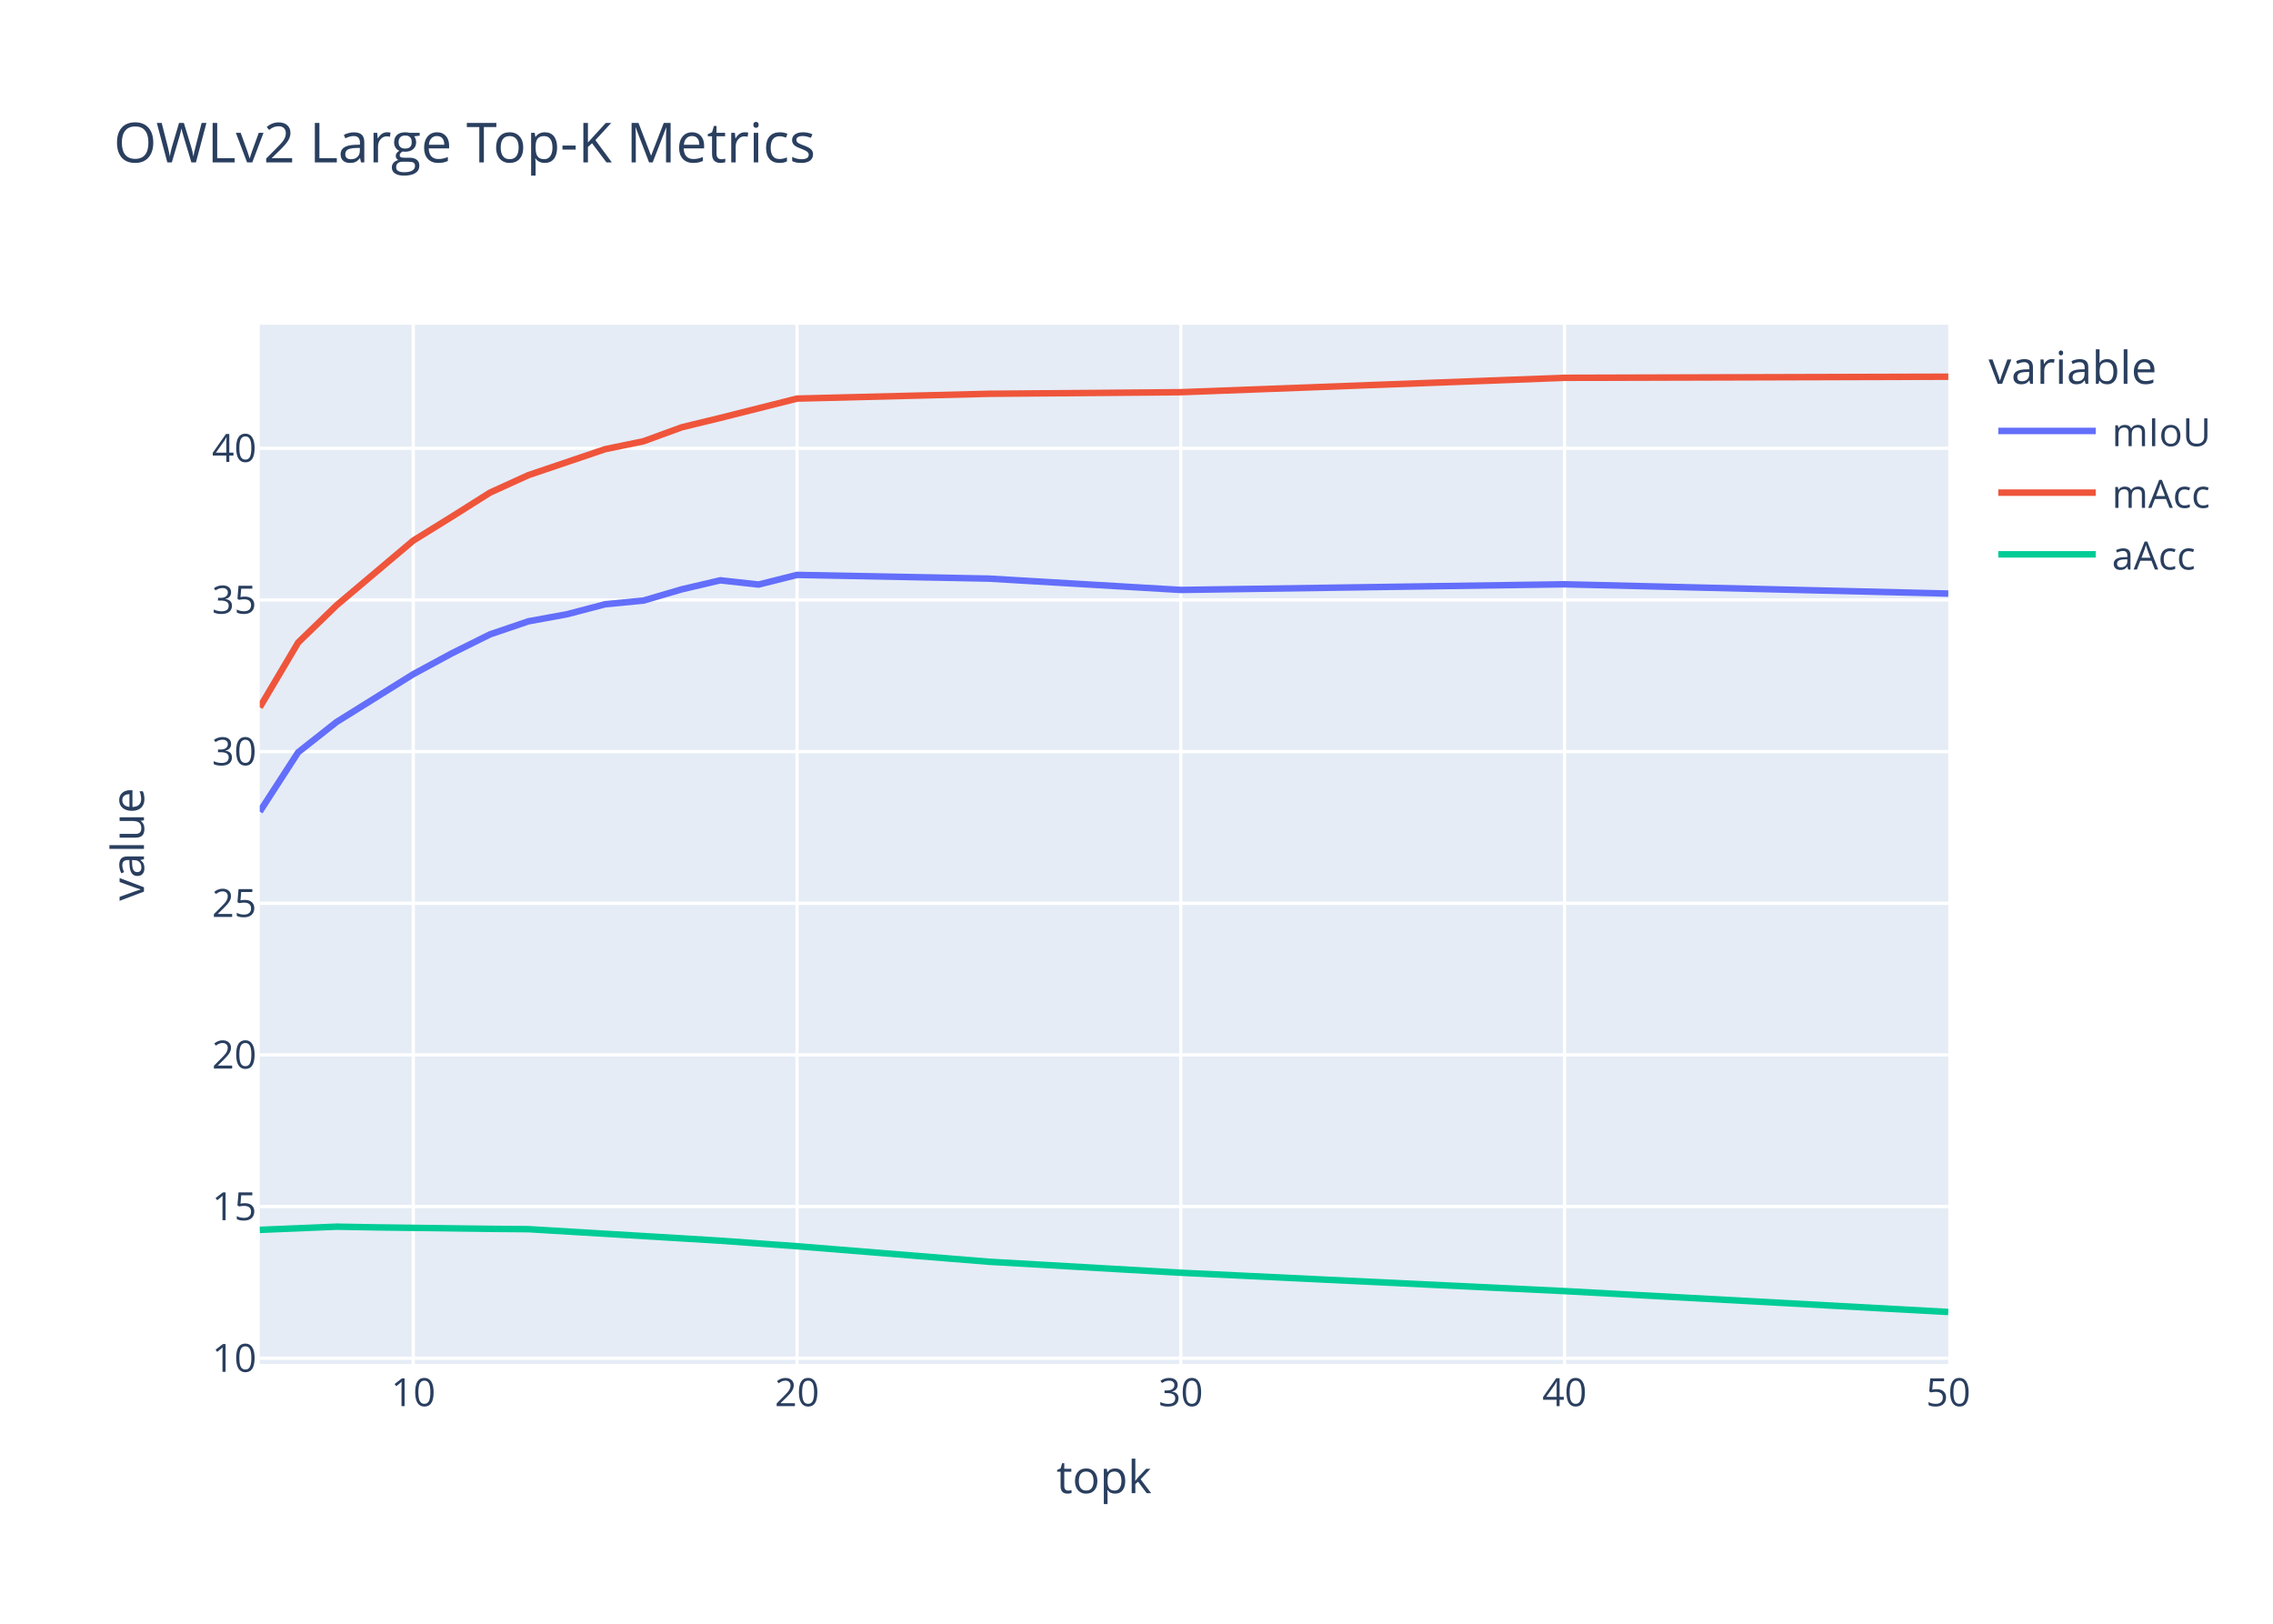
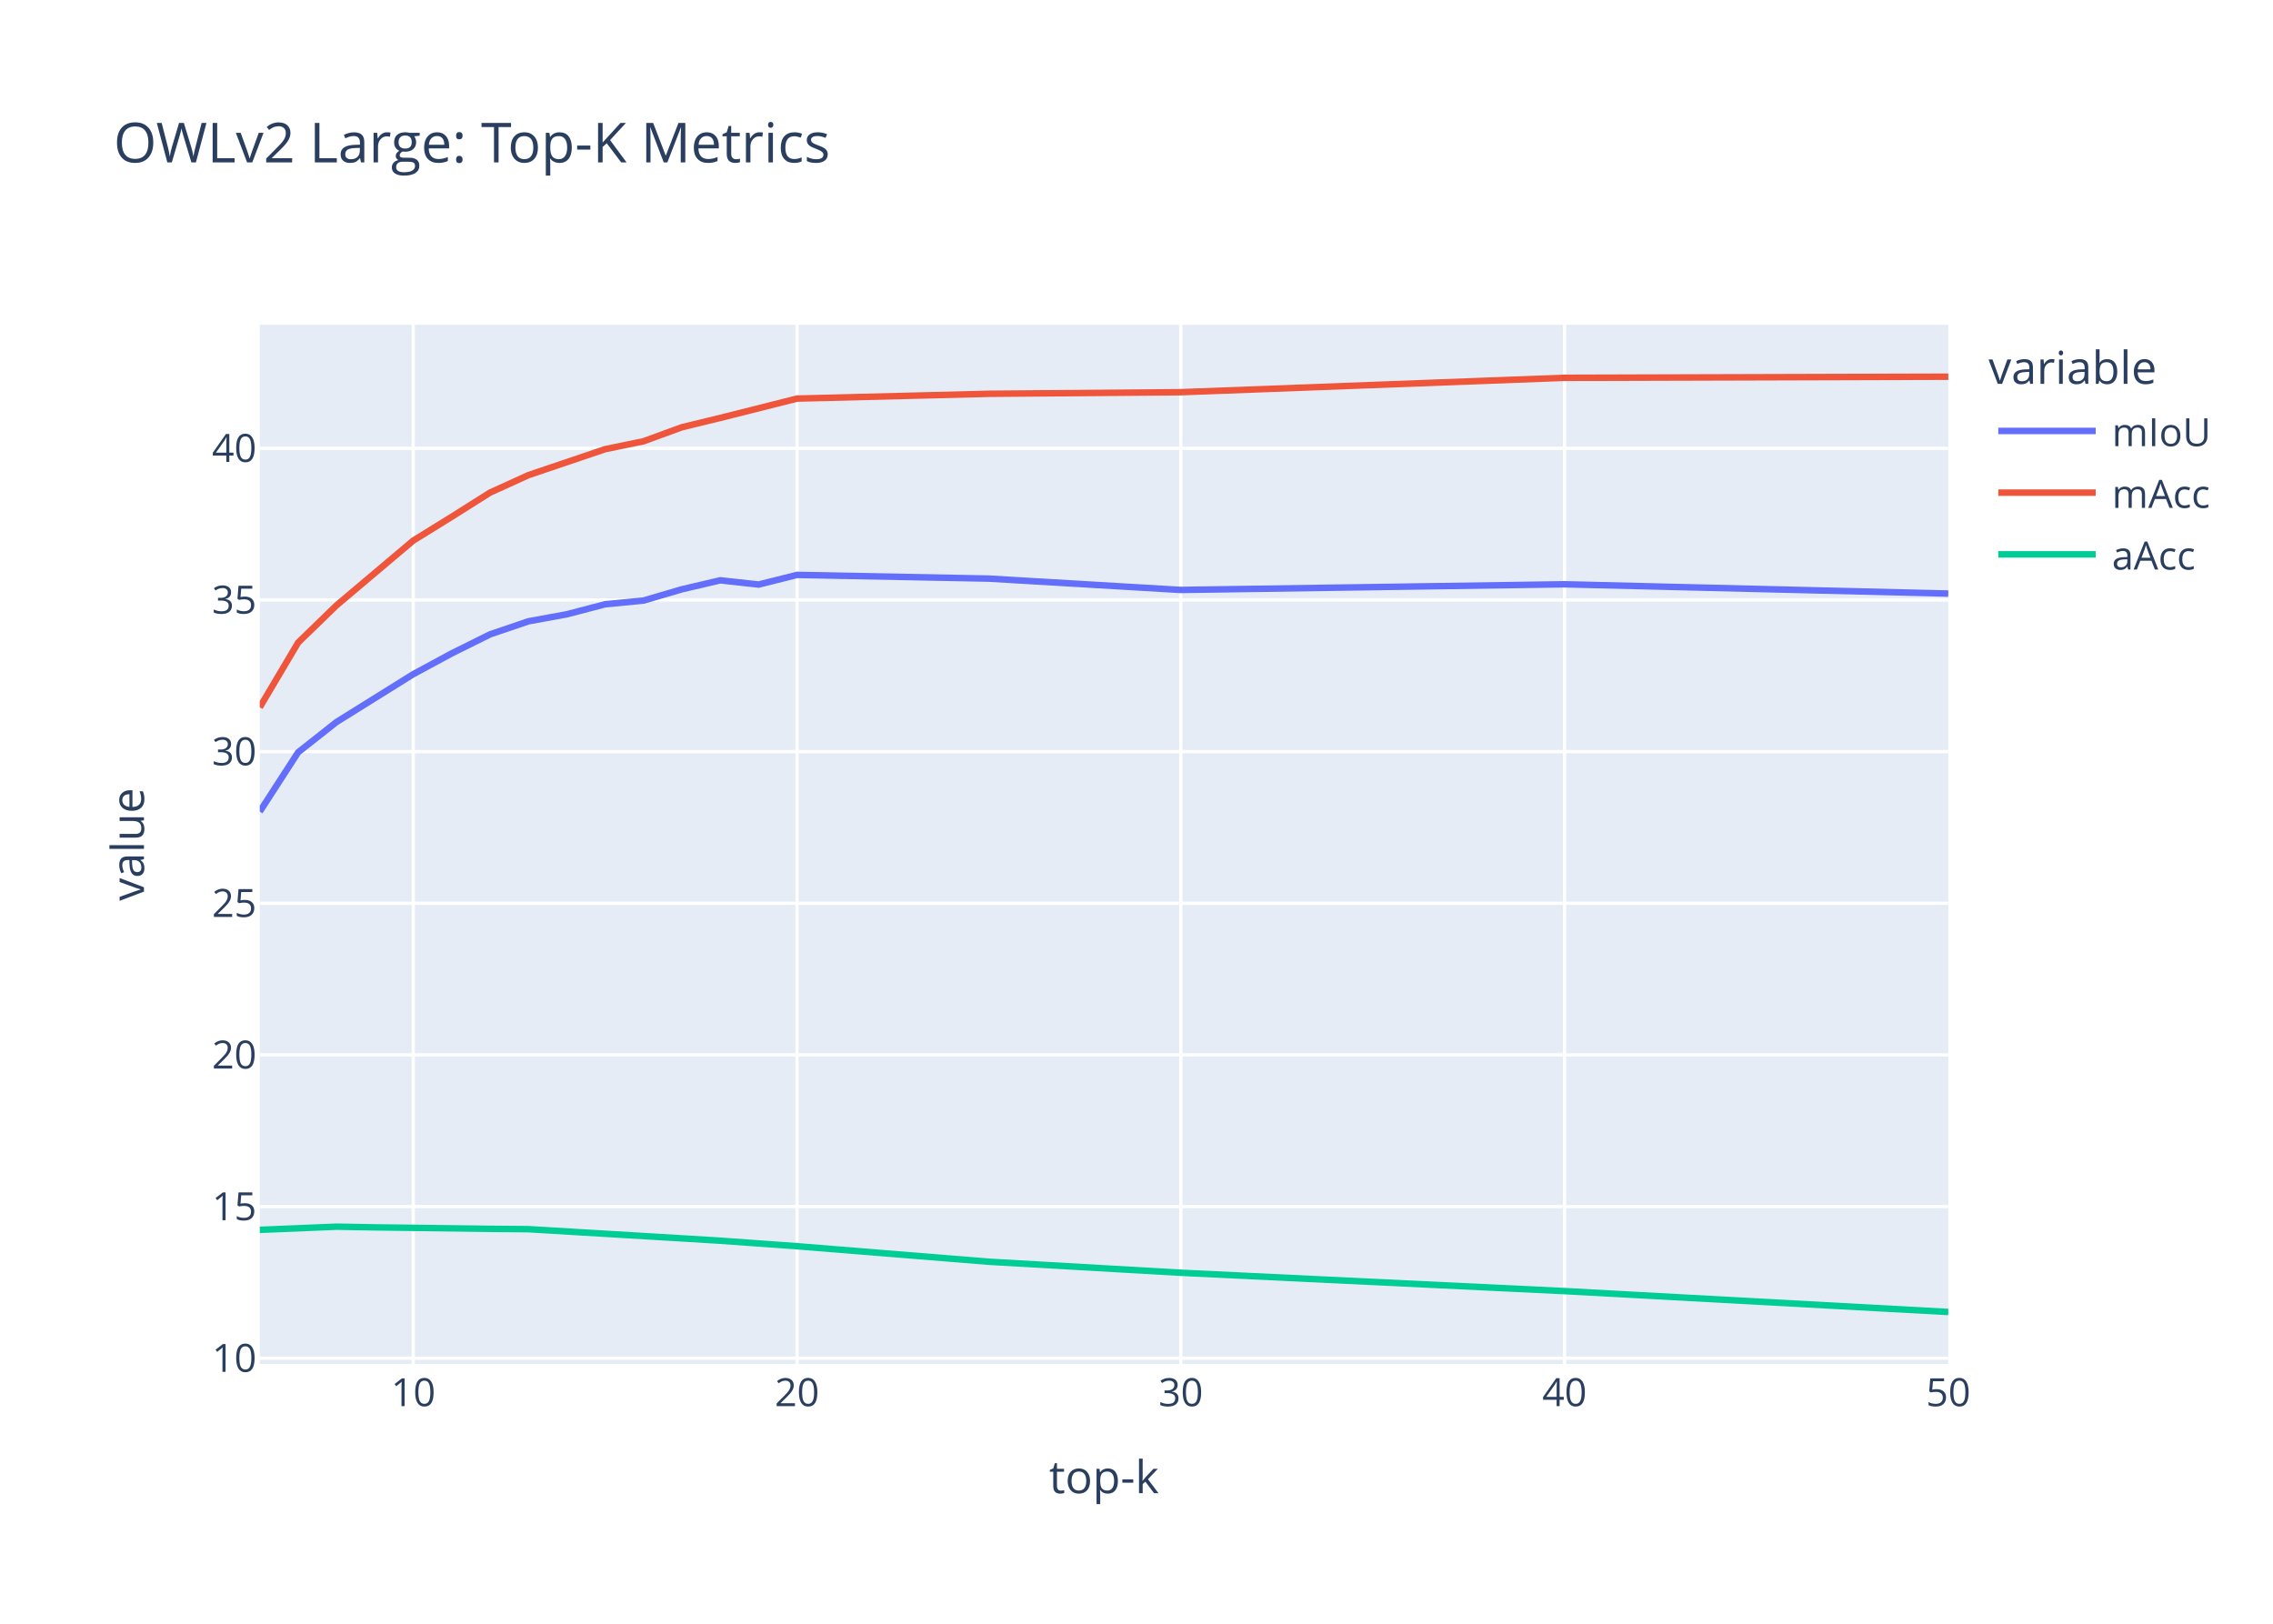
<svg xmlns="http://www.w3.org/2000/svg" class="main-svg" width="700" height="500" style="" viewBox="0 0 700 500">
  <rect x="0" y="0" width="700" height="500" style="fill: rgb(255, 255, 255); fill-opacity: 1;" />
-   <defs id="defs-6e52fd">
+   <defs id="defs-aa1006">
    <g class="clips">
-       <clipPath id="clip6e52fdxyplot" class="plotclip">
+       <clipPath id="clipaa1006xyplot" class="plotclip">
        <rect width="520" height="320" />
      </clipPath>
-       <clipPath class="axesclip" id="clip6e52fdx">
+       <clipPath class="axesclip" id="clipaa1006x">
        <rect x="80" y="0" width="520" height="500" />
      </clipPath>
-       <clipPath class="axesclip" id="clip6e52fdy">
+       <clipPath class="axesclip" id="clipaa1006y">
        <rect x="0" y="100" width="700" height="320" />
      </clipPath>
-       <clipPath class="axesclip" id="clip6e52fdxy">
+       <clipPath class="axesclip" id="clipaa1006xy">
        <rect x="80" y="100" width="520" height="320" />
      </clipPath>
    </g>
    <g class="gradients" />
    <g class="patterns" />
  </defs>
  <g class="bglayer">
    <rect class="bg" x="80" y="100" width="520" height="320" style="fill: rgb(229, 236, 246); fill-opacity: 1; stroke-width: 0;" />
  </g>
  <g class="layer-below">
    <g class="imagelayer" />
    <g class="shapelayer" />
  </g>
  <g class="cartesianlayer">
    <g class="subplot xy">
      <g class="layer-subplot">
        <g class="shapelayer" />
        <g class="imagelayer" />
      </g>
      <g class="minor-gridlayer">
        <g class="x" />
        <g class="y" />
      </g>
      <g class="gridlayer">
        <g class="x">
          <path class="xgrid crisp" transform="translate(127.27,0)" d="M0,100v320" style="stroke: rgb(255, 255, 255); stroke-opacity: 1; stroke-width: 1px;" />
          <path class="xgrid crisp" transform="translate(245.45,0)" d="M0,100v320" style="stroke: rgb(255, 255, 255); stroke-opacity: 1; stroke-width: 1px;" />
          <path class="xgrid crisp" transform="translate(363.64,0)" d="M0,100v320" style="stroke: rgb(255, 255, 255); stroke-opacity: 1; stroke-width: 1px;" />
          <path class="xgrid crisp" transform="translate(481.82,0)" d="M0,100v320" style="stroke: rgb(255, 255, 255); stroke-opacity: 1; stroke-width: 1px;" />
        </g>
        <g class="y">
          <path class="ygrid crisp" transform="translate(0,418.23)" d="M80,0h520" style="stroke: rgb(255, 255, 255); stroke-opacity: 1; stroke-width: 1px;" />
          <path class="ygrid crisp" transform="translate(0,371.53)" d="M80,0h520" style="stroke: rgb(255, 255, 255); stroke-opacity: 1; stroke-width: 1px;" />
          <path class="ygrid crisp" transform="translate(0,324.83)" d="M80,0h520" style="stroke: rgb(255, 255, 255); stroke-opacity: 1; stroke-width: 1px;" />
          <path class="ygrid crisp" transform="translate(0,278.14)" d="M80,0h520" style="stroke: rgb(255, 255, 255); stroke-opacity: 1; stroke-width: 1px;" />
          <path class="ygrid crisp" transform="translate(0,231.44)" d="M80,0h520" style="stroke: rgb(255, 255, 255); stroke-opacity: 1; stroke-width: 1px;" />
          <path class="ygrid crisp" transform="translate(0,184.74)" d="M80,0h520" style="stroke: rgb(255, 255, 255); stroke-opacity: 1; stroke-width: 1px;" />
          <path class="ygrid crisp" transform="translate(0,138.04)" d="M80,0h520" style="stroke: rgb(255, 255, 255); stroke-opacity: 1; stroke-width: 1px;" />
        </g>
      </g>
      <g class="zerolinelayer" />
      <g class="layer-between">
        <g class="shapelayer" />
        <g class="imagelayer" />
      </g>
      <path class="xlines-below" />
      <path class="ylines-below" />
      <g class="overlines-below" />
      <g class="xaxislayer-below" />
      <g class="yaxislayer-below" />
      <g class="overaxes-below" />
      <g class="overplot">
-         <g class="xy" transform="translate(80,100)" clip-path="url(#clip6e52fdxyplot)">
+         <g class="xy" transform="translate(80,100)" clip-path="url(#clipaa1006xyplot)">
          <g class="scatterlayer mlayer">
-             <g class="trace scatter trace79d525" style="stroke-miterlimit: 2; opacity: 1;">
+             <g class="trace scatter trace9c6371" style="stroke-miterlimit: 2; opacity: 1;">
              <g class="fills" />
              <g class="errorbars" />
              <g class="lines">
                <path class="js-line" d="M0,149.92L11.82,131.65L23.64,122.33L47.27,107.6L59.09,101.21L70.91,95.34L82.73,91.32L94.55,89.16L106.36,86.07L118.18,84.93L130,81.46L141.82,78.7L153.64,80L165.45,77.03L224.55,78.17L283.64,81.66L401.82,79.92L520,82.78" style="vector-effect: none; fill: none; stroke: rgb(99, 110, 250); stroke-opacity: 1; stroke-width: 2px; opacity: 1;" />
              </g>
              <g class="points" />
              <g class="text" />
            </g>
-             <g class="trace scatter trace300936" style="stroke-miterlimit: 2; opacity: 1;">
+             <g class="trace scatter trace229fa1" style="stroke-miterlimit: 2; opacity: 1;">
              <g class="fills" />
              <g class="errorbars" />
              <g class="lines">
                <path class="js-line" d="M0,117.8L11.82,97.86L23.64,86.4L47.27,66.46L59.09,59.15L70.91,51.69L82.73,46.31L106.36,38.31L118.18,35.88L130,31.56L141.82,28.69L165.45,22.74L224.55,21.26L283.64,20.77L401.82,16.34L520,16" style="vector-effect: none; fill: none; stroke: rgb(239, 85, 59); stroke-opacity: 1; stroke-width: 2px; opacity: 1;" />
              </g>
              <g class="points" />
              <g class="text" />
            </g>
-             <g class="trace scatter tracedef5f2" style="stroke-miterlimit: 2; opacity: 1;">
+             <g class="trace scatter trace27b30d" style="stroke-miterlimit: 2; opacity: 1;">
              <g class="fills" />
              <g class="errorbars" />
              <g class="lines">
                <path class="js-line" d="M0,278.71L23.64,277.73L35.45,277.94L70.91,278.4L82.73,278.5L130,281.33L141.82,282.05L165.45,283.75L224.55,288.53L283.64,291.92L401.82,297.57L520,304" style="vector-effect: none; fill: none; stroke: rgb(0, 204, 150); stroke-opacity: 1; stroke-width: 2px; opacity: 1;" />
              </g>
              <g class="points" />
              <g class="text" />
            </g>
          </g>
        </g>
      </g>
      <path class="xlines-above crisp" d="M0,0" style="fill: none;" />
      <path class="ylines-above crisp" d="M0,0" style="fill: none;" />
      <g class="overlines-above" />
      <g class="xaxislayer-above">
        <g class="xtick">
          <text text-anchor="middle" x="0" y="433" transform="translate(127.27,0)" style="font-family: 'Open Sans', verdana, arial, sans-serif; font-size: 12px; fill: rgb(42, 63, 95); fill-opacity: 1; white-space: pre; opacity: 1;">10</text>
        </g>
        <g class="xtick">
          <text text-anchor="middle" x="0" y="433" style="font-family: 'Open Sans', verdana, arial, sans-serif; font-size: 12px; fill: rgb(42, 63, 95); fill-opacity: 1; white-space: pre; opacity: 1;" transform="translate(245.45,0)">20</text>
        </g>
        <g class="xtick">
          <text text-anchor="middle" x="0" y="433" style="font-family: 'Open Sans', verdana, arial, sans-serif; font-size: 12px; fill: rgb(42, 63, 95); fill-opacity: 1; white-space: pre; opacity: 1;" transform="translate(363.64,0)">30</text>
        </g>
        <g class="xtick">
          <text text-anchor="middle" x="0" y="433" style="font-family: 'Open Sans', verdana, arial, sans-serif; font-size: 12px; fill: rgb(42, 63, 95); fill-opacity: 1; white-space: pre; opacity: 1;" transform="translate(481.82,0)">40</text>
        </g>
        <g class="xtick">
          <text text-anchor="middle" x="0" y="433" style="font-family: 'Open Sans', verdana, arial, sans-serif; font-size: 12px; fill: rgb(42, 63, 95); fill-opacity: 1; white-space: pre; opacity: 1;" transform="translate(600,0)">50</text>
        </g>
      </g>
      <g class="yaxislayer-above">
        <g class="ytick">
          <text text-anchor="end" x="79" y="4.2" transform="translate(0,418.23)" style="font-family: 'Open Sans', verdana, arial, sans-serif; font-size: 12px; fill: rgb(42, 63, 95); fill-opacity: 1; white-space: pre; opacity: 1;">10</text>
        </g>
        <g class="ytick">
          <text text-anchor="end" x="79" y="4.2" style="font-family: 'Open Sans', verdana, arial, sans-serif; font-size: 12px; fill: rgb(42, 63, 95); fill-opacity: 1; white-space: pre; opacity: 1;" transform="translate(0,371.53)">15</text>
        </g>
        <g class="ytick">
          <text text-anchor="end" x="79" y="4.2" style="font-family: 'Open Sans', verdana, arial, sans-serif; font-size: 12px; fill: rgb(42, 63, 95); fill-opacity: 1; white-space: pre; opacity: 1;" transform="translate(0,324.83)">20</text>
        </g>
        <g class="ytick">
          <text text-anchor="end" x="79" y="4.2" style="font-family: 'Open Sans', verdana, arial, sans-serif; font-size: 12px; fill: rgb(42, 63, 95); fill-opacity: 1; white-space: pre; opacity: 1;" transform="translate(0,278.14)">25</text>
        </g>
        <g class="ytick">
          <text text-anchor="end" x="79" y="4.2" style="font-family: 'Open Sans', verdana, arial, sans-serif; font-size: 12px; fill: rgb(42, 63, 95); fill-opacity: 1; white-space: pre; opacity: 1;" transform="translate(0,231.44)">30</text>
        </g>
        <g class="ytick">
          <text text-anchor="end" x="79" y="4.2" style="font-family: 'Open Sans', verdana, arial, sans-serif; font-size: 12px; fill: rgb(42, 63, 95); fill-opacity: 1; white-space: pre; opacity: 1;" transform="translate(0,184.74)">35</text>
        </g>
        <g class="ytick">
          <text text-anchor="end" x="79" y="4.2" style="font-family: 'Open Sans', verdana, arial, sans-serif; font-size: 12px; fill: rgb(42, 63, 95); fill-opacity: 1; white-space: pre; opacity: 1;" transform="translate(0,138.04)">40</text>
        </g>
      </g>
      <g class="overaxes-above" />
    </g>
  </g>
  <g class="polarlayer" />
  <g class="smithlayer" />
  <g class="ternarylayer" />
  <g class="geolayer" />
  <g class="funnelarealayer" />
  <g class="pielayer" />
  <g class="iciclelayer" />
  <g class="treemaplayer" />
  <g class="sunburstlayer" />
  <g class="glimages" />
-   <defs id="topdefs-6e52fd">
+   <defs id="topdefs-aa1006">
    <g class="clips" />
-     <clipPath id="legend6e52fd">
+     <clipPath id="legendaa1006">
      <rect width="78" height="86" x="0" y="0" />
    </clipPath>
  </defs>
  <g class="layer-above">
    <g class="imagelayer" />
    <g class="shapelayer" />
  </g>
  <g class="infolayer">
    <g class="legend" pointer-events="all" transform="translate(610.4,100)">
      <rect class="bg" shape-rendering="crispEdges" width="78" height="86" x="0" y="0" style="stroke: rgb(68, 68, 68); stroke-opacity: 1; fill: rgb(255, 255, 255); fill-opacity: 1; stroke-width: 0px;" />
-       <g class="scrollbox" transform="" clip-path="url(#legend6e52fd)">
+       <g class="scrollbox" transform="" clip-path="url(#legendaa1006)">
        <text class="legendtitletext" text-anchor="start" x="2" y="18.2" style="font-family: 'Open Sans', verdana, arial, sans-serif; font-size: 14px; fill: rgb(42, 63, 95); fill-opacity: 1; white-space: pre;">variable</text>
        <g class="groups" transform="">
          <g class="traces" transform="translate(0,32.7)" style="opacity: 1;">
            <text class="legendtext" text-anchor="start" x="40" y="4.68" style="font-family: 'Open Sans', verdana, arial, sans-serif; font-size: 12px; fill: rgb(42, 63, 95); fill-opacity: 1; white-space: pre;">mIoU</text>
            <g class="layers" style="opacity: 1;">
              <g class="legendfill" />
              <g class="legendlines">
                <path class="js-line" d="M5,0h30" style="fill: none; stroke: rgb(99, 110, 250); stroke-opacity: 1; stroke-width: 2px;" />
              </g>
              <g class="legendsymbols">
                <g class="legendpoints" />
              </g>
            </g>
            <rect class="legendtoggle" x="0" y="-9.5" width="72.797" height="19" style="fill: rgb(0, 0, 0); fill-opacity: 0;" />
          </g>
        </g>
        <g class="groups" transform="">
          <g class="traces" transform="translate(0,51.7)" style="opacity: 1;">
            <text class="legendtext" text-anchor="start" x="40" y="4.68" style="font-family: 'Open Sans', verdana, arial, sans-serif; font-size: 12px; fill: rgb(42, 63, 95); fill-opacity: 1; white-space: pre;">mAcc</text>
            <g class="layers" style="opacity: 1;">
              <g class="legendfill" />
              <g class="legendlines">
                <path class="js-line" d="M5,0h30" style="fill: none; stroke: rgb(239, 85, 59); stroke-opacity: 1; stroke-width: 2px;" />
              </g>
              <g class="legendsymbols">
                <g class="legendpoints" />
              </g>
            </g>
            <rect class="legendtoggle" x="0" y="-9.5" width="72.797" height="19" style="fill: rgb(0, 0, 0); fill-opacity: 0;" />
          </g>
        </g>
        <g class="groups" transform="">
          <g class="traces" transform="translate(0,70.7)" style="opacity: 1;">
            <text class="legendtext" text-anchor="start" x="40" y="4.68" style="font-family: 'Open Sans', verdana, arial, sans-serif; font-size: 12px; fill: rgb(42, 63, 95); fill-opacity: 1; white-space: pre;">aAcc</text>
            <g class="layers" style="opacity: 1;">
              <g class="legendfill" />
              <g class="legendlines">
                <path class="js-line" d="M5,0h30" style="fill: none; stroke: rgb(0, 204, 150); stroke-opacity: 1; stroke-width: 2px;" />
              </g>
              <g class="legendsymbols">
                <g class="legendpoints" />
              </g>
            </g>
            <rect class="legendtoggle" x="0" y="-9.5" width="72.797" height="19" style="fill: rgb(0, 0, 0); fill-opacity: 0;" />
          </g>
        </g>
      </g>
      <rect class="scrollbar" rx="20" ry="3" width="0" height="0" x="0" y="0" style="fill: rgb(128, 139, 164); fill-opacity: 1;" />
    </g>
    <g class="g-gtitle">
-       <text class="gtitle" x="35" y="50" text-anchor="start" dy="0em" style="opacity: 1; font-family: 'Open Sans', verdana, arial, sans-serif; font-size: 17px; fill: rgb(42, 63, 95); fill-opacity: 1; white-space: pre;">OWLv2 Large Top-K Metrics</text>
+       <text class="gtitle" x="35" y="50" text-anchor="start" dy="0em" style="opacity: 1; font-family: 'Open Sans', verdana, arial, sans-serif; font-size: 17px; fill: rgb(42, 63, 95); fill-opacity: 1; white-space: pre;">OWLv2 Large: Top-K Metrics</text>
    </g>
    <g class="g-xtitle">
-       <text class="xtitle" x="340" y="459.8" text-anchor="middle" style="opacity: 1; font-family: 'Open Sans', verdana, arial, sans-serif; font-size: 14px; fill: rgb(42, 63, 95); fill-opacity: 1; white-space: pre;">topk</text>
+       <text class="xtitle" x="340" y="459.8" text-anchor="middle" style="opacity: 1; font-family: 'Open Sans', verdana, arial, sans-serif; font-size: 14px; fill: rgb(42, 63, 95); fill-opacity: 1; white-space: pre;">top-k</text>
    </g>
    <g class="g-ytitle">
      <text class="ytitle" transform="rotate(-90,44.33438,260)" x="44.334" y="260" text-anchor="middle" style="opacity: 1; font-family: 'Open Sans', verdana, arial, sans-serif; font-size: 14px; fill: rgb(42, 63, 95); fill-opacity: 1; white-space: pre;">value</text>
    </g>
  </g>
</svg>
